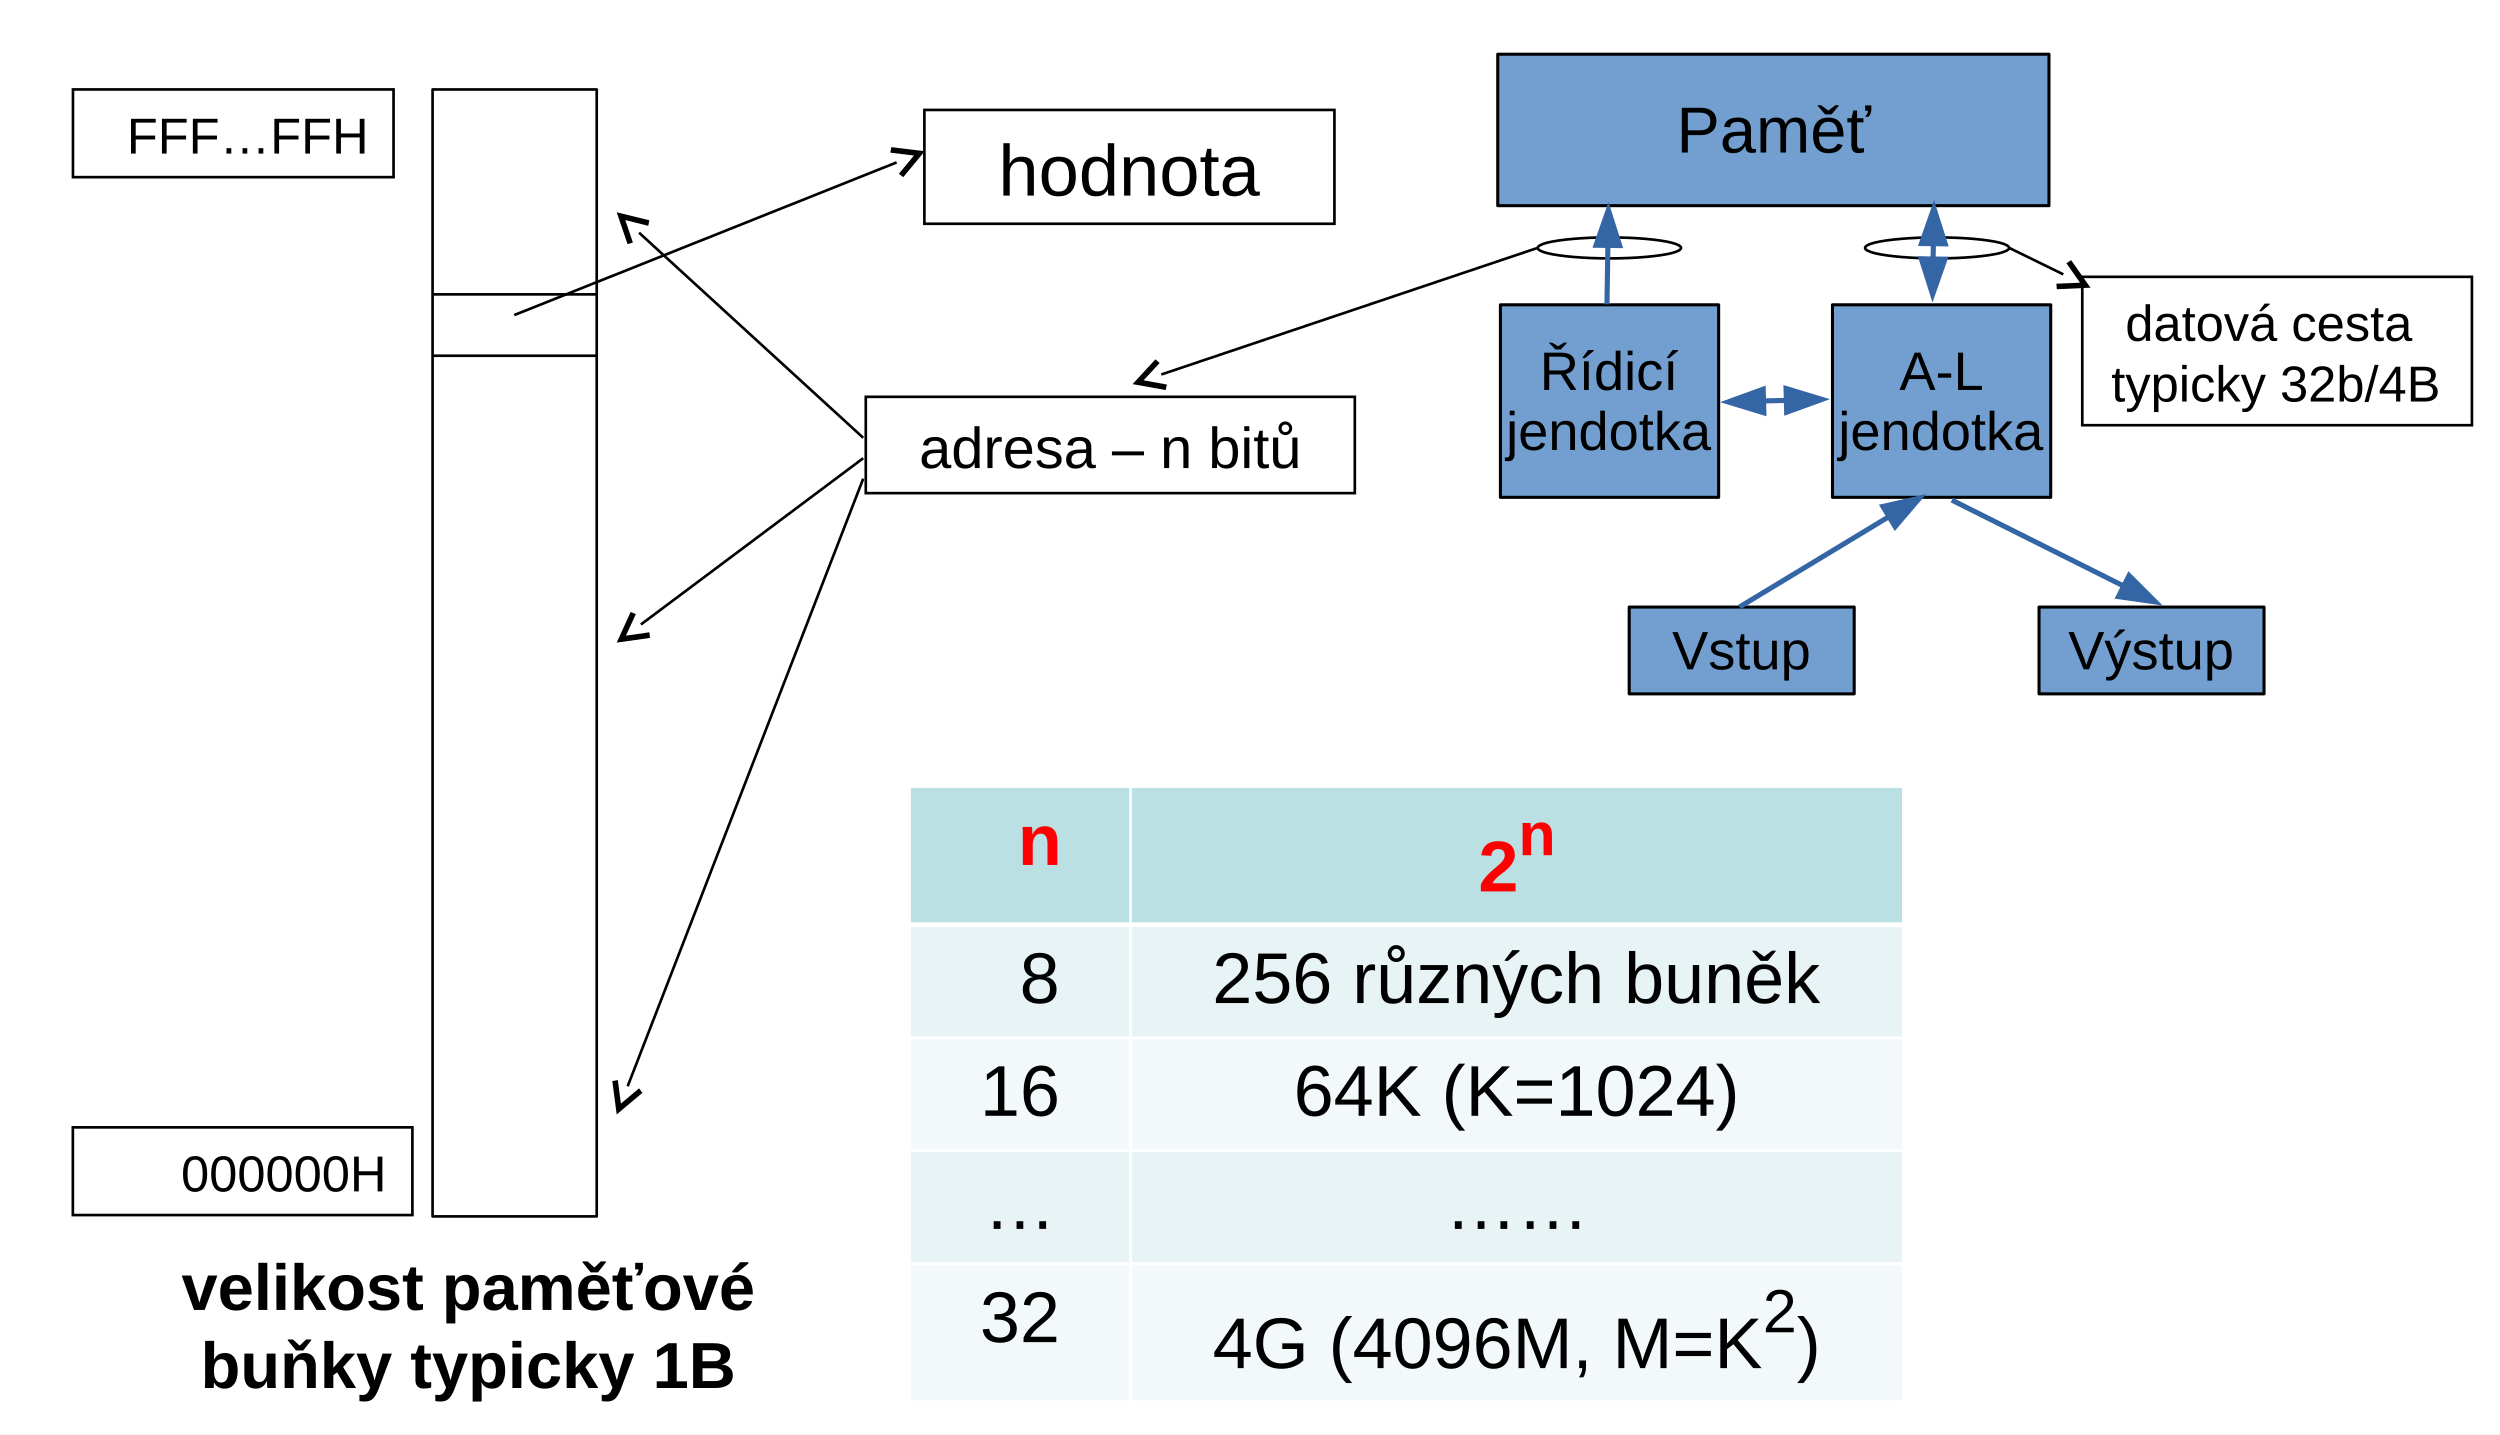
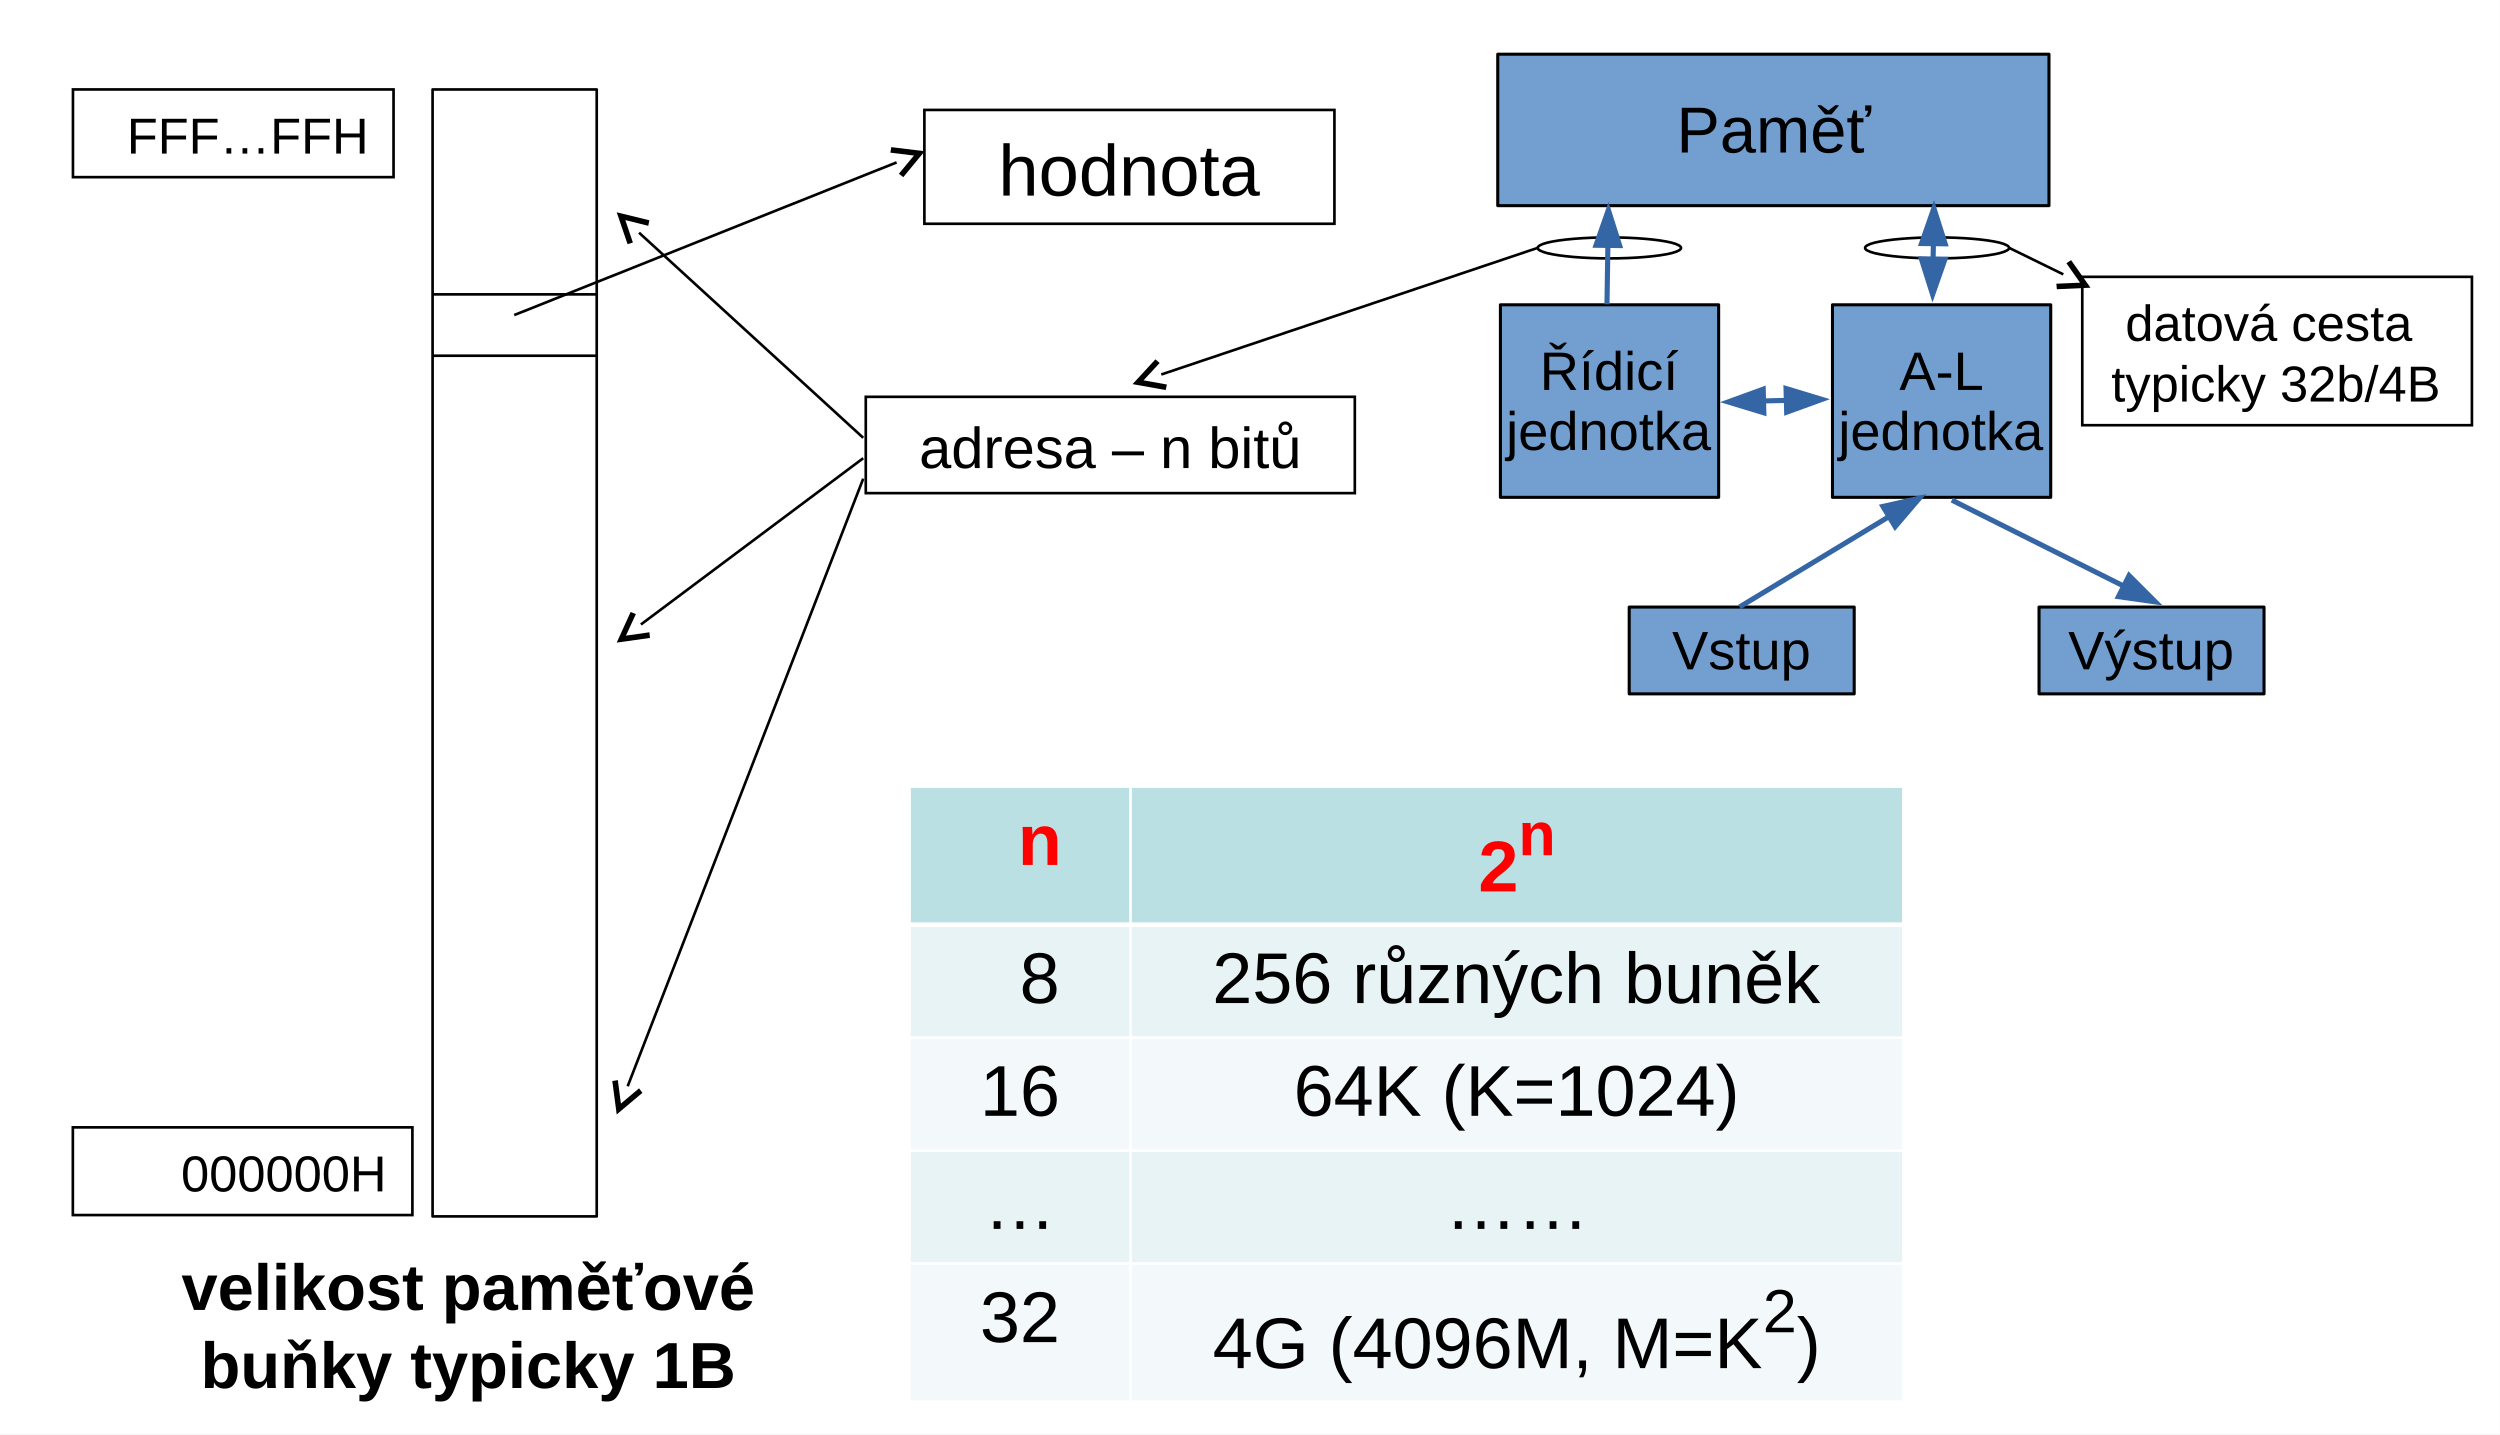
<svg xmlns="http://www.w3.org/2000/svg" version="1.1" id="svg2" xml:space="preserve" width="922.205" height="529.134" viewBox="0 0 922.205 529.134">
  <defs id="defs6">
    <clipPath clipPathUnits="userSpaceOnUse" id="clipPath18">
      <path d="M 0,0.028 H 691.625 V 396.85 H 0 Z" clip-rule="evenodd" id="path16" />
    </clipPath>
    <clipPath clipPathUnits="userSpaceOnUse" id="clipPath110">
      <path d="M 250.781,8.645 H 527.442 V 179.659 H 250.781 Z" clip-rule="evenodd" id="path108" />
    </clipPath>
    <clipPath clipPathUnits="userSpaceOnUse" id="clipPath256">
      <path d="M 0,0.028 H 691.625 V 396.85 H 0 Z" clip-rule="evenodd" id="path254" />
    </clipPath>
  </defs>
  <g id="g10" transform="matrix(1.333333,0,0,-1.333333,0,529.1339)">
    <g id="g12">
      <g id="g14" clip-path="url(#clipPath18)">
        <path d="M 0,396.85 H 691.625 V 0.028 L 0,0.028 Z" style="fill:#ffffff;fill-opacity:1;fill-rule:evenodd;stroke:none" id="path20" />
        <g id="g22">
          <path d="m 555.846,328.252 c 0,-0.482 -0.907,-0.993 -2.665,-1.446 -1.757,-0.425 -4.28,-0.794 -7.285,-1.049 -3.033,-0.255 -6.491,-0.397 -9.978,-0.397 -3.487,0 -6.945,0.142 -9.949,0.397 -3.034,0.255 -5.556,0.624 -7.314,1.049 -1.757,0.453 -2.664,0.964 -2.664,1.446 0,0.51 0.907,1.02 2.664,1.474 1.758,0.425 4.28,0.793 7.314,1.048 3.004,0.256 6.462,0.397 9.949,0.397 3.487,0 6.945,-0.141 9.978,-0.397 3.005,-0.255 5.528,-0.623 7.285,-1.048 1.758,-0.454 2.665,-0.964 2.665,-1.474 z" style="fill:none;stroke:#000000;stroke-width:0.737;stroke-linecap:butt;stroke-linejoin:miter;stroke-miterlimit:3.864;stroke-dasharray:none;stroke-opacity:1" id="path24" />
        </g>
        <g id="g26">
          <path d="m 465.08,328.252 c 0,-0.482 -0.907,-0.993 -2.664,-1.446 -1.729,-0.425 -4.224,-0.794 -7.257,-1.049 -3.005,-0.255 -6.435,-0.397 -9.893,-0.397 -3.486,0 -6.916,0.142 -9.921,0.397 -3.033,0.255 -5.528,0.624 -7.257,1.049 -1.757,0.453 -2.664,0.964 -2.664,1.446 0,0.51 0.907,1.02 2.664,1.474 1.729,0.425 4.224,0.793 7.257,1.048 3.005,0.256 6.435,0.397 9.921,0.397 3.458,0 6.888,-0.141 9.893,-0.397 3.033,-0.255 5.528,-0.623 7.257,-1.048 1.757,-0.454 2.664,-0.964 2.664,-1.474 z" style="fill:none;stroke:#000000;stroke-width:0.737;stroke-linecap:butt;stroke-linejoin:miter;stroke-miterlimit:3.864;stroke-dasharray:none;stroke-opacity:1" id="path28" />
        </g>
        <g id="g30">
          <path d="m 555.846,328.28 14.995,-7.342" style="fill:none;stroke:#000000;stroke-width:0.737;stroke-linecap:butt;stroke-linejoin:miter;stroke-miterlimit:10;stroke-dasharray:none;stroke-opacity:1" id="path32" />
        </g>
        <path d="m 578.353,317.253 -9.298,-0.425 -0.142,1.531 6.548,0.283 -3.77,5.386 1.304,0.85 z" style="fill:#000000;fill-opacity:1;fill-rule:evenodd;stroke:none" id="path34" />
        <g id="g36">
          <path d="M 425.424,328.28 321.279,293.244" style="fill:none;stroke:#000000;stroke-width:0.737;stroke-linecap:butt;stroke-linejoin:miter;stroke-miterlimit:10;stroke-dasharray:none;stroke-opacity:1" id="path38" />
        </g>
        <path d="m 313.342,290.579 6.321,6.86 1.162,-1.02 -4.45,-4.791 6.463,-1.162 -0.34,-1.531 z" style="fill:#000000;fill-opacity:1;fill-rule:evenodd;stroke:none" id="path40" />
        <g id="g42">
          <path d="M 576.085,320.258 H 683.887 V 279.212 H 576.085 v 41.046 z" style="fill:none;stroke:#000000;stroke-width:0.737;stroke-linecap:butt;stroke-linejoin:miter;stroke-miterlimit:3.864;stroke-dasharray:none;stroke-opacity:1" id="path44" />
        </g>
        <g id="g46">
          <text transform="matrix(1,0,0,-1,587.991,302.541)" style="font-variant:normal;font-weight:normal;font-size:14.003px;font-family:'Liberation Sans';-inkscape-font-specification:LiberationSans;writing-mode:lr-tb;fill:#000000;fill-opacity:1;fill-rule:nonzero;stroke:none" id="text50">
            <tspan x="0 7.786 15.571 19.562 27.348 34.433 42.219 46.21 53.211 60.997 68.083 72.073" y="0" id="tspan48">datová cesta</tspan>
          </text>
        </g>
        <g id="g52" />
        <g id="g54">
          <text transform="matrix(1,0,0,-1,584.107,285.76)" style="font-variant:normal;font-weight:normal;font-size:14.003px;font-family:'Liberation Sans';-inkscape-font-specification:LiberationSans;writing-mode:lr-tb;fill:#000000;fill-opacity:1;fill-rule:nonzero;stroke:none" id="text58">
            <tspan x="0 3.991 11.076 18.862 21.957 29.042 36.044 43.129 47.12 54.906 62.691 70.477 74.468 82.254" y="0" id="tspan56">typicky 32b/4B</tspan>
          </text>
        </g>
        <g id="g60">
          <path d="M 239.528,287.064 H 374.825 V 260.419 H 239.528 v 26.645 z" style="fill:none;stroke:#000000;stroke-width:0.737;stroke-linecap:butt;stroke-linejoin:miter;stroke-miterlimit:3.864;stroke-dasharray:none;stroke-opacity:1" id="path62" />
        </g>
        <g id="g64">
          <text transform="matrix(1,0,0,-1,254.296,267.363)" style="font-variant:normal;font-weight:normal;font-size:15.987px;font-family:'Liberation Sans';-inkscape-font-specification:LiberationSans;writing-mode:lr-tb;fill:#000000;fill-opacity:1;fill-rule:nonzero;stroke:none" id="text68">
            <tspan x="0 8.889 17.778 22.973 31.862 39.936 48.728 53.205 62.094 66.49 75.379 79.775 88.664 92.245 96.641" y="0" id="tspan66">adresa – n bitů</tspan>
          </text>
        </g>
        <g id="g70">
          <path d="M 142.384,60.321 H 119.679 V 372.104 H 165.09 V 60.321 Z" style="fill:none;stroke:#000000;stroke-width:0.737;stroke-linecap:butt;stroke-linejoin:round;stroke-miterlimit:10;stroke-dasharray:none;stroke-opacity:1" id="path72" />
        </g>
        <g id="g74">
          <path d="m 238.819,275.726 -62.022,56.749" style="fill:none;stroke:#000000;stroke-width:0.737;stroke-linecap:butt;stroke-linejoin:miter;stroke-miterlimit:10;stroke-dasharray:none;stroke-opacity:1" id="path76" />
        </g>
        <path d="m 170.617,338.116 9.043,-2.211 -0.312,-1.531 -6.35,1.588 2.098,-6.208 -1.474,-0.454 z" style="fill:#000000;fill-opacity:1;fill-rule:evenodd;stroke:none" id="path78" />
        <g id="g80">
          <path d="M 238.819,270.085 177.307,224.078" style="fill:none;stroke:#000000;stroke-width:0.737;stroke-linecap:butt;stroke-linejoin:miter;stroke-miterlimit:10;stroke-dasharray:none;stroke-opacity:1" id="path82" />
        </g>
        <path d="m 170.617,219.061 3.855,8.476 1.446,-0.596 -2.749,-5.952 6.491,0.935 0.17,-1.559 z" style="fill:#000000;fill-opacity:1;fill-rule:evenodd;stroke:none" id="path84" />
        <g id="g86">
          <path d="M 238.819,264.415 173.65,96.321" style="fill:none;stroke:#000000;stroke-width:0.737;stroke-linecap:butt;stroke-linejoin:miter;stroke-miterlimit:10;stroke-dasharray:none;stroke-opacity:1" id="path88" />
        </g>
        <path d="m 170.617,88.526 -1.219,9.241 1.531,0.255 0.851,-6.492 5.017,4.224 0.935,-1.247 z" style="fill:#000000;fill-opacity:1;fill-rule:evenodd;stroke:none" id="path90" />
        <g id="g92">
          <text transform="matrix(1,0,0,-1,50.202,34.441)" style="font-variant:normal;font-weight:bold;font-size:18px;font-family:'Liberation Sans';-inkscape-font-specification:LiberationSans-Bold;writing-mode:lr-tb;fill:#000000;fill-opacity:1;fill-rule:nonzero;stroke:none" id="text96">
            <tspan x="0 10.008 19.908 24.984 29.97 39.978 50.958 60.966 66.96 71.946 82.926 92.934 108.936 118.836 127.512 138.492 148.5 158.4" y="0" id="tspan94">velikost paměťové </tspan>
          </text>
        </g>
        <g id="g98">
          <text transform="matrix(1,0,0,-1,55.502,12.841)" style="font-variant:normal;font-weight:bold;font-size:18px;font-family:'Liberation Sans';-inkscape-font-specification:LiberationSans-Bold;writing-mode:lr-tb;fill:#000000;fill-opacity:1;fill-rule:nonzero;stroke:none" id="text102">
            <tspan x="0 10.98 22.068 33.048 43.056 52.956 58.032 64.026 73.926 84.906 89.982 99.99 109.89 119.898 124.884 134.892" y="0" id="tspan100">buňky typicky 1B</tspan>
          </text>
        </g>
      </g>
    </g>
    <g id="g104">
      <g id="g106" clip-path="url(#clipPath110)">
        <path d="m 251.631,179.234 h 61.144 v -38.211 h -61.144 z" style="fill:#bbe0e3;fill-opacity:1;fill-rule:evenodd;stroke:none" id="path112" />
        <g id="g114" />
        <g id="g116">
          <text transform="matrix(1,0,0,-1,281.594,157.549)" style="font-variant:normal;font-weight:bold;font-size:19.899px;font-family:'Liberation Sans';-inkscape-font-specification:LiberationSans-Bold;writing-mode:lr-tb;fill:#ff0000;fill-opacity:1;fill-rule:nonzero;stroke:none" id="text120">
            <tspan x="0" y="0" id="tspan118">n</tspan>
          </text>
        </g>
        <path d="M 312.775,179.234 H 526.592 V 141.023 H 312.775 Z" style="fill:#bbe0e3;fill-opacity:1;fill-rule:evenodd;stroke:none" id="path122" />
        <g id="g124">
          <text transform="matrix(1,0,0,-1,409.011,150.236)" style="font-variant:normal;font-weight:bold;font-size:19.899px;font-family:'Liberation Sans';-inkscape-font-specification:LiberationSans-Bold;writing-mode:lr-tb;fill:#ff0000;fill-opacity:1;fill-rule:nonzero;stroke:none" id="text128">
            <tspan x="0" y="0" id="tspan126">2</tspan>
          </text>
        </g>
        <g id="g130">
          <text transform="matrix(1,0,0,-1,420.094,160.242)" style="font-variant:normal;font-weight:bold;font-size:16.894px;font-family:'Liberation Sans';-inkscape-font-specification:LiberationSans-Bold;writing-mode:lr-tb;fill:#ff0000;fill-opacity:1;fill-rule:nonzero;stroke:none" id="text134">
            <tspan x="0" y="0" id="tspan132">n</tspan>
          </text>
        </g>
        <path d="m 251.631,141.023 h 61.144 v -31.238 h -61.144 z" style="fill:#e7f3f4;fill-opacity:1;fill-rule:evenodd;stroke:none" id="path136" />
        <g id="g138" />
        <g id="g140">
          <text transform="matrix(1,0,0,-1,282.104,119.338)" style="font-variant:normal;font-weight:normal;font-size:19.899px;font-family:'Liberation Sans';-inkscape-font-specification:LiberationSans;writing-mode:lr-tb;fill:#000000;fill-opacity:1;fill-rule:nonzero;stroke:none" id="text144">
            <tspan x="0" y="0" id="tspan142">8</tspan>
          </text>
        </g>
        <path d="M 312.775,141.023 H 526.592 V 109.785 H 312.775 Z" style="fill:#e7f3f4;fill-opacity:1;fill-rule:evenodd;stroke:none" id="path146" />
        <g id="g148">
          <text transform="matrix(1,0,0,-1,335.395,119.338)" style="font-variant:normal;font-weight:normal;font-size:19.899px;font-family:'Liberation Sans';-inkscape-font-specification:LiberationSans;writing-mode:lr-tb;fill:#000000;fill-opacity:1;fill-rule:nonzero;stroke:none" id="text152">
            <tspan x="0 11.084 22.088 33.172 38.664 45.35 56.434 66.423 77.507 87.496 97.485 108.668 114.161 125.165 136.248 147.332 158.416" y="0" id="tspan150">256 různých buněk</tspan>
          </text>
        </g>
        <path d="m 251.631,109.785 h 61.144 V 78.519 h -61.144 z" style="fill:#f3f9fa;fill-opacity:1;fill-rule:evenodd;stroke:none" id="path154" />
        <g id="g156">
          <text transform="matrix(1,0,0,-1,271.106,88.157)" style="font-variant:normal;font-weight:normal;font-size:19.899px;font-family:'Liberation Sans';-inkscape-font-specification:LiberationSans;writing-mode:lr-tb;fill:#000000;fill-opacity:1;fill-rule:nonzero;stroke:none" id="text160">
            <tspan x="0 11.084" y="0" id="tspan158">16</tspan>
          </text>
        </g>
        <path d="M 312.775,109.785 H 526.592 V 78.519 H 312.775 Z" style="fill:#f3f9fa;fill-opacity:1;fill-rule:evenodd;stroke:none" id="path162" />
        <g id="g164">
          <text transform="matrix(1,0,0,-1,357.902,88.157)" style="font-variant:normal;font-weight:normal;font-size:19.899px;font-family:'Liberation Sans';-inkscape-font-specification:LiberationSans;writing-mode:lr-tb;fill:#000000;fill-opacity:1;fill-rule:nonzero;stroke:none" id="text168">
            <tspan x="0 11.084 22.167 35.361 40.853 47.539 60.732 72.412 83.496 94.58 105.664 116.747" y="0" id="tspan166">64K (K=1024)</tspan>
          </text>
        </g>
        <path d="m 251.631,78.519 h 61.144 V 47.281 h -61.144 z" style="fill:#e7f3f4;fill-opacity:1;fill-rule:evenodd;stroke:none" id="path170" />
        <g id="g172">
          <text transform="matrix(1,0,0,-1,272.211,56.863)" style="font-variant:normal;font-weight:normal;font-size:19.899px;font-family:'Liberation Sans';-inkscape-font-specification:LiberationSans;writing-mode:lr-tb;fill:#000000;fill-opacity:1;fill-rule:nonzero;stroke:none" id="text176">
            <tspan x="0" y="0" id="tspan174">…</tspan>
          </text>
        </g>
        <path d="M 312.775,78.519 H 526.592 V 47.281 H 312.775 Z" style="fill:#e7f3f4;fill-opacity:1;fill-rule:evenodd;stroke:none" id="path178" />
        <g id="g180">
          <text transform="matrix(1,0,0,-1,399.798,56.863)" style="font-variant:normal;font-weight:normal;font-size:19.899px;font-family:'Liberation Sans';-inkscape-font-specification:LiberationSans;writing-mode:lr-tb;fill:#000000;fill-opacity:1;fill-rule:nonzero;stroke:none" id="text184">
            <tspan x="0 19.899" y="0" id="tspan182">……</tspan>
          </text>
        </g>
        <path d="m 251.631,47.281 h 61.144 V 9.07 h -61.144 z" style="fill:#f3f9fa;fill-opacity:1;fill-rule:evenodd;stroke:none" id="path186" />
        <g id="g188">
          <text transform="matrix(1,0,0,-1,271.106,25.54)" style="font-variant:normal;font-weight:normal;font-size:19.899px;font-family:'Liberation Sans';-inkscape-font-specification:LiberationSans;writing-mode:lr-tb;fill:#000000;fill-opacity:1;fill-rule:nonzero;stroke:none" id="text192">
            <tspan x="0 11.084" y="0" id="tspan190">32</tspan>
          </text>
        </g>
        <path d="M 312.775,47.281 H 526.592 V 9.07 H 312.775 Z" style="fill:#f3f9fa;fill-opacity:1;fill-rule:evenodd;stroke:none" id="path194" />
        <g id="g196">
          <text transform="matrix(1,0,0,-1,335.509,18.34)" style="font-variant:normal;font-weight:normal;font-size:19.899px;font-family:'Liberation Sans';-inkscape-font-specification:LiberationSans;writing-mode:lr-tb;fill:#000000;fill-opacity:1;fill-rule:nonzero;stroke:none" id="text200">
            <tspan x="0 11.084 26.565 32.057 38.743 49.827 60.911 71.995 83.078 99.654 105.146 110.539 127.115 138.796" y="0" id="tspan198">4G (4096M, M=K</tspan>
          </text>
        </g>
        <g id="g202">
          <text transform="matrix(1,0,0,-1,487.701,28.261)" style="font-variant:normal;font-weight:normal;font-size:16.894px;font-family:'Liberation Sans';-inkscape-font-specification:LiberationSans;writing-mode:lr-tb;fill:#000000;fill-opacity:1;fill-rule:nonzero;stroke:none" id="text206">
            <tspan x="0" y="0" id="tspan204">2</tspan>
          </text>
        </g>
        <g id="g208">
          <text transform="matrix(1,0,0,-1,497.112,18.34)" style="font-variant:normal;font-weight:normal;font-size:19.899px;font-family:'Liberation Sans';-inkscape-font-specification:LiberationSans;writing-mode:lr-tb;fill:#000000;fill-opacity:1;fill-rule:nonzero;stroke:none" id="text212">
            <tspan x="0" y="0" id="tspan210">)</tspan>
          </text>
        </g>
        <g id="g214">
          <path d="M 251.263,179.234 H 526.961" style="fill:none;stroke:#ffffff;stroke-width:0.733;stroke-linecap:butt;stroke-linejoin:round;stroke-miterlimit:10;stroke-dasharray:none;stroke-opacity:1" id="path216" />
        </g>
        <g id="g218">
          <path d="M 251.631,179.603 V 8.702" style="fill:none;stroke:#ffffff;stroke-width:0.733;stroke-linecap:butt;stroke-linejoin:round;stroke-miterlimit:10;stroke-dasharray:none;stroke-opacity:1" id="path220" />
        </g>
        <g id="g222">
          <path d="M 312.775,179.603 V 8.702" style="fill:none;stroke:#ffffff;stroke-width:0.733;stroke-linecap:butt;stroke-linejoin:round;stroke-miterlimit:10;stroke-dasharray:none;stroke-opacity:1" id="path224" />
        </g>
        <g id="g226">
          <path d="M 526.592,179.603 V 8.702" style="fill:none;stroke:#ffffff;stroke-width:0.733;stroke-linecap:butt;stroke-linejoin:round;stroke-miterlimit:10;stroke-dasharray:none;stroke-opacity:1" id="path228" />
        </g>
        <g id="g230">
          <path d="M 251.263,141.023 H 526.961" style="fill:none;stroke:#ffffff;stroke-width:1.296;stroke-linecap:butt;stroke-linejoin:round;stroke-miterlimit:10;stroke-dasharray:none;stroke-opacity:1" id="path232" />
        </g>
        <g id="g234">
          <path d="M 251.263,109.785 H 526.961" style="fill:none;stroke:#ffffff;stroke-width:0.733;stroke-linecap:butt;stroke-linejoin:round;stroke-miterlimit:10;stroke-dasharray:none;stroke-opacity:1" id="path236" />
        </g>
        <g id="g238">
          <path d="M 251.263,78.519 H 526.961" style="fill:none;stroke:#ffffff;stroke-width:0.733;stroke-linecap:butt;stroke-linejoin:round;stroke-miterlimit:10;stroke-dasharray:none;stroke-opacity:1" id="path240" />
        </g>
        <g id="g242">
          <path d="M 251.263,47.281 H 526.961" style="fill:none;stroke:#ffffff;stroke-width:0.733;stroke-linecap:butt;stroke-linejoin:round;stroke-miterlimit:10;stroke-dasharray:none;stroke-opacity:1" id="path244" />
        </g>
        <g id="g246">
          <path d="M 251.263,9.07 H 526.961" style="fill:none;stroke:#ffffff;stroke-width:0.733;stroke-linecap:butt;stroke-linejoin:round;stroke-miterlimit:10;stroke-dasharray:none;stroke-opacity:1" id="path248" />
        </g>
      </g>
    </g>
    <g id="g250">
      <g id="g252" clip-path="url(#clipPath256)">
        <g id="g258">
          <path d="m 20.154,84.954 h 93.94 V 60.689 h -93.94 v 24.265 z" style="fill:none;stroke:#000000;stroke-width:0.737;stroke-linecap:butt;stroke-linejoin:miter;stroke-miterlimit:3.864;stroke-dasharray:none;stroke-opacity:1" id="path260" />
        </g>
        <g id="g262">
          <text transform="matrix(1,0,0,-1,50.088,67.237)" style="font-variant:normal;font-weight:normal;font-size:14.003px;font-family:'Liberation Sans';-inkscape-font-specification:LiberationSans;writing-mode:lr-tb;fill:#000000;fill-opacity:1;fill-rule:nonzero;stroke:none" id="text266">
            <tspan x="0 7.786 15.571 23.357 31.143 38.928 46.714" y="0" id="tspan264">000000H</tspan>
          </text>
        </g>
        <g id="g268">
          <path d="m 20.183,372.104 h 88.696 V 347.839 H 20.183 v 24.265 z" style="fill:none;stroke:#000000;stroke-width:0.737;stroke-linecap:butt;stroke-linejoin:miter;stroke-miterlimit:3.864;stroke-dasharray:none;stroke-opacity:1" id="path270" />
        </g>
        <g id="g272">
          <text transform="matrix(1,0,0,-1,35.093,354.359)" style="font-variant:normal;font-weight:normal;font-size:14.003px;font-family:'Liberation Sans';-inkscape-font-specification:LiberationSans;writing-mode:lr-tb;fill:#000000;fill-opacity:1;fill-rule:nonzero;stroke:none" id="text276">
            <tspan x="0 8.5 17 25.499 39.586 48.086 56.586" y="0" id="tspan274">FFF…FFH</tspan>
          </text>
        </g>
        <g id="g278">
          <path d="m 119.679,315.411 h 45.382" style="fill:none;stroke:#000000;stroke-width:0.737;stroke-linecap:butt;stroke-linejoin:miter;stroke-miterlimit:3.864;stroke-dasharray:none;stroke-opacity:1" id="path280" />
        </g>
        <g id="g282">
          <path d="m 119.679,298.431 h 45.382" style="fill:none;stroke:#000000;stroke-width:0.737;stroke-linecap:butt;stroke-linejoin:miter;stroke-miterlimit:3.864;stroke-dasharray:none;stroke-opacity:1" id="path284" />
        </g>
        <g id="g286">
          <path d="M 142.271,309.685 248.06,351.921" style="fill:none;stroke:#000000;stroke-width:0.737;stroke-linecap:butt;stroke-linejoin:miter;stroke-miterlimit:10;stroke-dasharray:none;stroke-opacity:1" id="path288" />
        </g>
        <path d="m 255.827,355.011 -5.925,-7.172 -1.219,0.935 4.167,5.046 -6.519,0.794 0.255,1.53 z" style="fill:#000000;fill-opacity:1;fill-rule:evenodd;stroke:none" id="path290" />
        <g id="g292">
          <path d="M 255.742,366.434 H 369.184 V 334.941 H 255.742 v 31.493 z" style="fill:none;stroke:#000000;stroke-width:0.737;stroke-linecap:butt;stroke-linejoin:miter;stroke-miterlimit:3.864;stroke-dasharray:none;stroke-opacity:1" id="path294" />
        </g>
        <g id="g296">
          <text transform="matrix(1,0,0,-1,276.208,342.737)" style="font-variant:normal;font-weight:normal;font-size:20.013px;font-family:'Liberation Sans';-inkscape-font-specification:LiberationSans;writing-mode:lr-tb;fill:#000000;fill-opacity:1;fill-rule:nonzero;stroke:none" id="text300">
            <tspan x="0 11.187 22.294 33.482 44.669 55.776 61.28" y="0" id="tspan298">hodnota</tspan>
          </text>
        </g>
        <path d="m 490.62,339.959 h -76.251 v 41.896 h 152.503 v -41.896 z" style="fill:#729fcf;fill-opacity:1;fill-rule:evenodd;stroke:none" id="path302" />
        <g id="g304">
          <path d="m 490.62,339.959 h -76.251 v 41.896 h 152.503 v -41.896 z" style="fill:none;stroke:#000000;stroke-width:0.85;stroke-linecap:butt;stroke-linejoin:round;stroke-miterlimit:10;stroke-dasharray:none;stroke-opacity:1" id="path306" />
        </g>
        <g id="g308">
          <text transform="matrix(1,0,0,-1,463.805,354.642)" style="font-variant:normal;font-weight:normal;font-size:18px;font-family:'Liberation Sans';-inkscape-font-specification:LiberationSans;writing-mode:lr-tb;fill:#000000;fill-opacity:1;fill-rule:nonzero;stroke:none" id="text312">
            <tspan x="0 11.988 21.996 36.99 46.89" y="0" id="tspan310">Paměť</tspan>
          </text>
        </g>
        <path d="m 445.294,259.256 h -30.188 v 53.263 h 60.377 v -53.263 z" style="fill:#729fcf;fill-opacity:1;fill-rule:evenodd;stroke:none" id="path314" />
        <g id="g316">
          <path d="m 445.294,259.256 h -30.188 v 53.263 h 60.377 v -53.263 z" style="fill:none;stroke:#000000;stroke-width:0.85;stroke-linecap:butt;stroke-linejoin:round;stroke-miterlimit:10;stroke-dasharray:none;stroke-opacity:1" id="path318" />
        </g>
        <g id="g320">
          <text transform="matrix(1,0,0,-1,425.991,288.963)" style="font-variant:normal;font-weight:normal;font-size:14.995px;font-family:'Liberation Sans';-inkscape-font-specification:LiberationSans;writing-mode:lr-tb;fill:#000000;fill-opacity:1;fill-rule:nonzero;stroke:none" id="text324">
            <tspan x="0 10.796 14.98 23.362 26.751 34.249" y="0" id="tspan322">Řídicí</tspan>
          </text>
        </g>
        <g id="g326">
          <text transform="matrix(1,0,0,-1,416.693,272.352)" style="font-variant:normal;font-weight:normal;font-size:14.995px;font-family:'Liberation Sans';-inkscape-font-specification:LiberationSans;writing-mode:lr-tb;fill:#000000;fill-opacity:1;fill-rule:nonzero;stroke:none" id="text330">
-             <tspan x="0 3.389 11.771 20.153 28.535 36.918 41.101 48.599" y="0" id="tspan328">jendotka</tspan>
+             <tspan x="0 3.389 11.771 20.153 28.535 36.918 41.101 48.599" y="0" id="tspan328">jednotka</tspan>
          </text>
        </g>
        <path d="m 537.165,259.256 h -30.189 v 53.263 h 60.378 v -53.263 z" style="fill:#729fcf;fill-opacity:1;fill-rule:evenodd;stroke:none" id="path332" />
        <g id="g334">
          <path d="m 537.165,259.256 h -30.189 v 53.263 h 60.378 v -53.263 z" style="fill:none;stroke:#000000;stroke-width:0.85;stroke-linecap:butt;stroke-linejoin:round;stroke-miterlimit:10;stroke-dasharray:none;stroke-opacity:1" id="path336" />
        </g>
        <g id="g338">
          <text transform="matrix(1,0,0,-1,525.487,288.963)" style="font-variant:normal;font-weight:normal;font-size:14.995px;font-family:'Liberation Sans';-inkscape-font-specification:LiberationSans;writing-mode:lr-tb;fill:#000000;fill-opacity:1;fill-rule:nonzero;stroke:none" id="text342">
            <tspan x="0 9.897 14.98" y="0" id="tspan340">A-L</tspan>
          </text>
        </g>
        <g id="g344">
          <text transform="matrix(1,0,0,-1,508.592,272.352)" style="font-variant:normal;font-weight:normal;font-size:14.995px;font-family:'Liberation Sans';-inkscape-font-specification:LiberationSans;writing-mode:lr-tb;fill:#000000;fill-opacity:1;fill-rule:nonzero;stroke:none" id="text348">
-             <tspan x="0 3.389 11.771 20.063 28.55 36.933 41.116 48.614" y="0" id="tspan346">jendotka</tspan>
+             <tspan x="0 3.389 11.771 20.063 28.55 36.933 41.116 48.614" y="0" id="tspan346">jednotka</tspan>
          </text>
        </g>
        <path d="m 481.861,204.888 h -31.124 v 24.009 h 62.249 v -24.009 z" style="fill:#729fcf;fill-opacity:1;fill-rule:evenodd;stroke:none" id="path350" />
        <g id="g352">
          <path d="m 481.861,204.888 h -31.124 v 24.009 h 62.249 v -24.009 z" style="fill:none;stroke:#000000;stroke-width:0.85;stroke-linecap:butt;stroke-linejoin:round;stroke-miterlimit:10;stroke-dasharray:none;stroke-opacity:1" id="path354" />
        </g>
        <g id="g356">
          <text transform="matrix(1,0,0,-1,462.614,211.663)" style="font-variant:normal;font-weight:normal;font-size:14.995px;font-family:'Liberation Sans';-inkscape-font-specification:LiberationSans;writing-mode:lr-tb;fill:#000000;fill-opacity:1;fill-rule:nonzero;stroke:none" id="text360">
            <tspan x="0 9.987 17.484 21.668 30.05" y="0" id="tspan358">Vstup</tspan>
          </text>
        </g>
        <path d="m 595.247,204.888 h -31.124 v 24.009 h 62.249 v -24.009 z" style="fill:#729fcf;fill-opacity:1;fill-rule:evenodd;stroke:none" id="path362" />
        <g id="g364">
          <path d="m 595.247,204.888 h -31.124 v 24.009 h 62.249 v -24.009 z" style="fill:none;stroke:#000000;stroke-width:0.85;stroke-linecap:butt;stroke-linejoin:round;stroke-miterlimit:10;stroke-dasharray:none;stroke-opacity:1" id="path366" />
        </g>
        <g id="g368">
          <text transform="matrix(1,0,0,-1,572.202,211.663)" style="font-variant:normal;font-weight:normal;font-size:14.995px;font-family:'Liberation Sans';-inkscape-font-specification:LiberationSans;writing-mode:lr-tb;fill:#000000;fill-opacity:1;fill-rule:nonzero;stroke:none" id="text372">
            <tspan x="0 9.987 17.484 25.072 29.255 37.637" y="0" id="tspan370">Výstup</tspan>
          </text>
        </g>
        <g id="g374">
          <path d="M 481.266,228.926 522.51,253.87" style="fill:none;stroke:#3465a4;stroke-width:1.417;stroke-linecap:butt;stroke-linejoin:round;stroke-miterlimit:10;stroke-dasharray:none;stroke-opacity:1" id="path376" />
        </g>
        <path d="m 532.942,260.163 -13.125,-2.948 4.394,-7.285 z" style="fill:#3465a4;fill-opacity:1;fill-rule:evenodd;stroke:none" id="path378" />
        <g id="g380">
          <path d="m 540,258.491 47.424,-23.726" style="fill:none;stroke:#3465a4;stroke-width:1.417;stroke-linecap:butt;stroke-linejoin:round;stroke-miterlimit:10;stroke-dasharray:none;stroke-opacity:1" id="path382" />
        </g>
        <path d="m 598.337,229.322 -9.496,9.497 -3.827,-7.597 z" style="fill:#3465a4;fill-opacity:1;fill-rule:evenodd;stroke:none" id="path384" />
        <g id="g386">
          <path d="m 444.586,312.661 0.255,16.158" style="fill:none;stroke:#3465a4;stroke-width:1.417;stroke-linecap:butt;stroke-linejoin:round;stroke-miterlimit:10;stroke-dasharray:none;stroke-opacity:1" id="path388" />
        </g>
        <path d="m 445.011,341.007 -4.45,-12.699 8.504,-0.113 z" style="fill:#3465a4;fill-opacity:1;fill-rule:evenodd;stroke:none" id="path390" />
        <g id="g392">
          <path d="m 534.813,325.332 0.085,3.968" style="fill:none;stroke:#3465a4;stroke-width:1.417;stroke-linecap:butt;stroke-linejoin:round;stroke-miterlimit:10;stroke-dasharray:none;stroke-opacity:1" id="path394" />
        </g>
        <path d="m 534.643,313.143 4.45,12.699 -8.504,0.114 z" style="fill:#3465a4;fill-opacity:1;fill-rule:evenodd;stroke:none" id="path396" />
        <path d="m 535.068,341.489 -4.451,-12.699 8.504,-0.113 z" style="fill:#3465a4;fill-opacity:1;fill-rule:evenodd;stroke:none" id="path398" />
        <g id="g400">
          <path d="m 494.079,286.072 -6.038,-0.142" style="fill:none;stroke:#3465a4;stroke-width:1.417;stroke-linecap:butt;stroke-linejoin:round;stroke-miterlimit:10;stroke-dasharray:none;stroke-opacity:1" id="path402" />
        </g>
        <path d="m 506.268,286.412 -12.87,3.912 0.227,-8.504 z" style="fill:#3465a4;fill-opacity:1;fill-rule:evenodd;stroke:none" id="path404" />
        <path d="m 475.852,285.59 12.869,-3.912 -0.227,8.504 z" style="fill:#3465a4;fill-opacity:1;fill-rule:evenodd;stroke:none" id="path406" />
      </g>
    </g>
  </g>
</svg>
